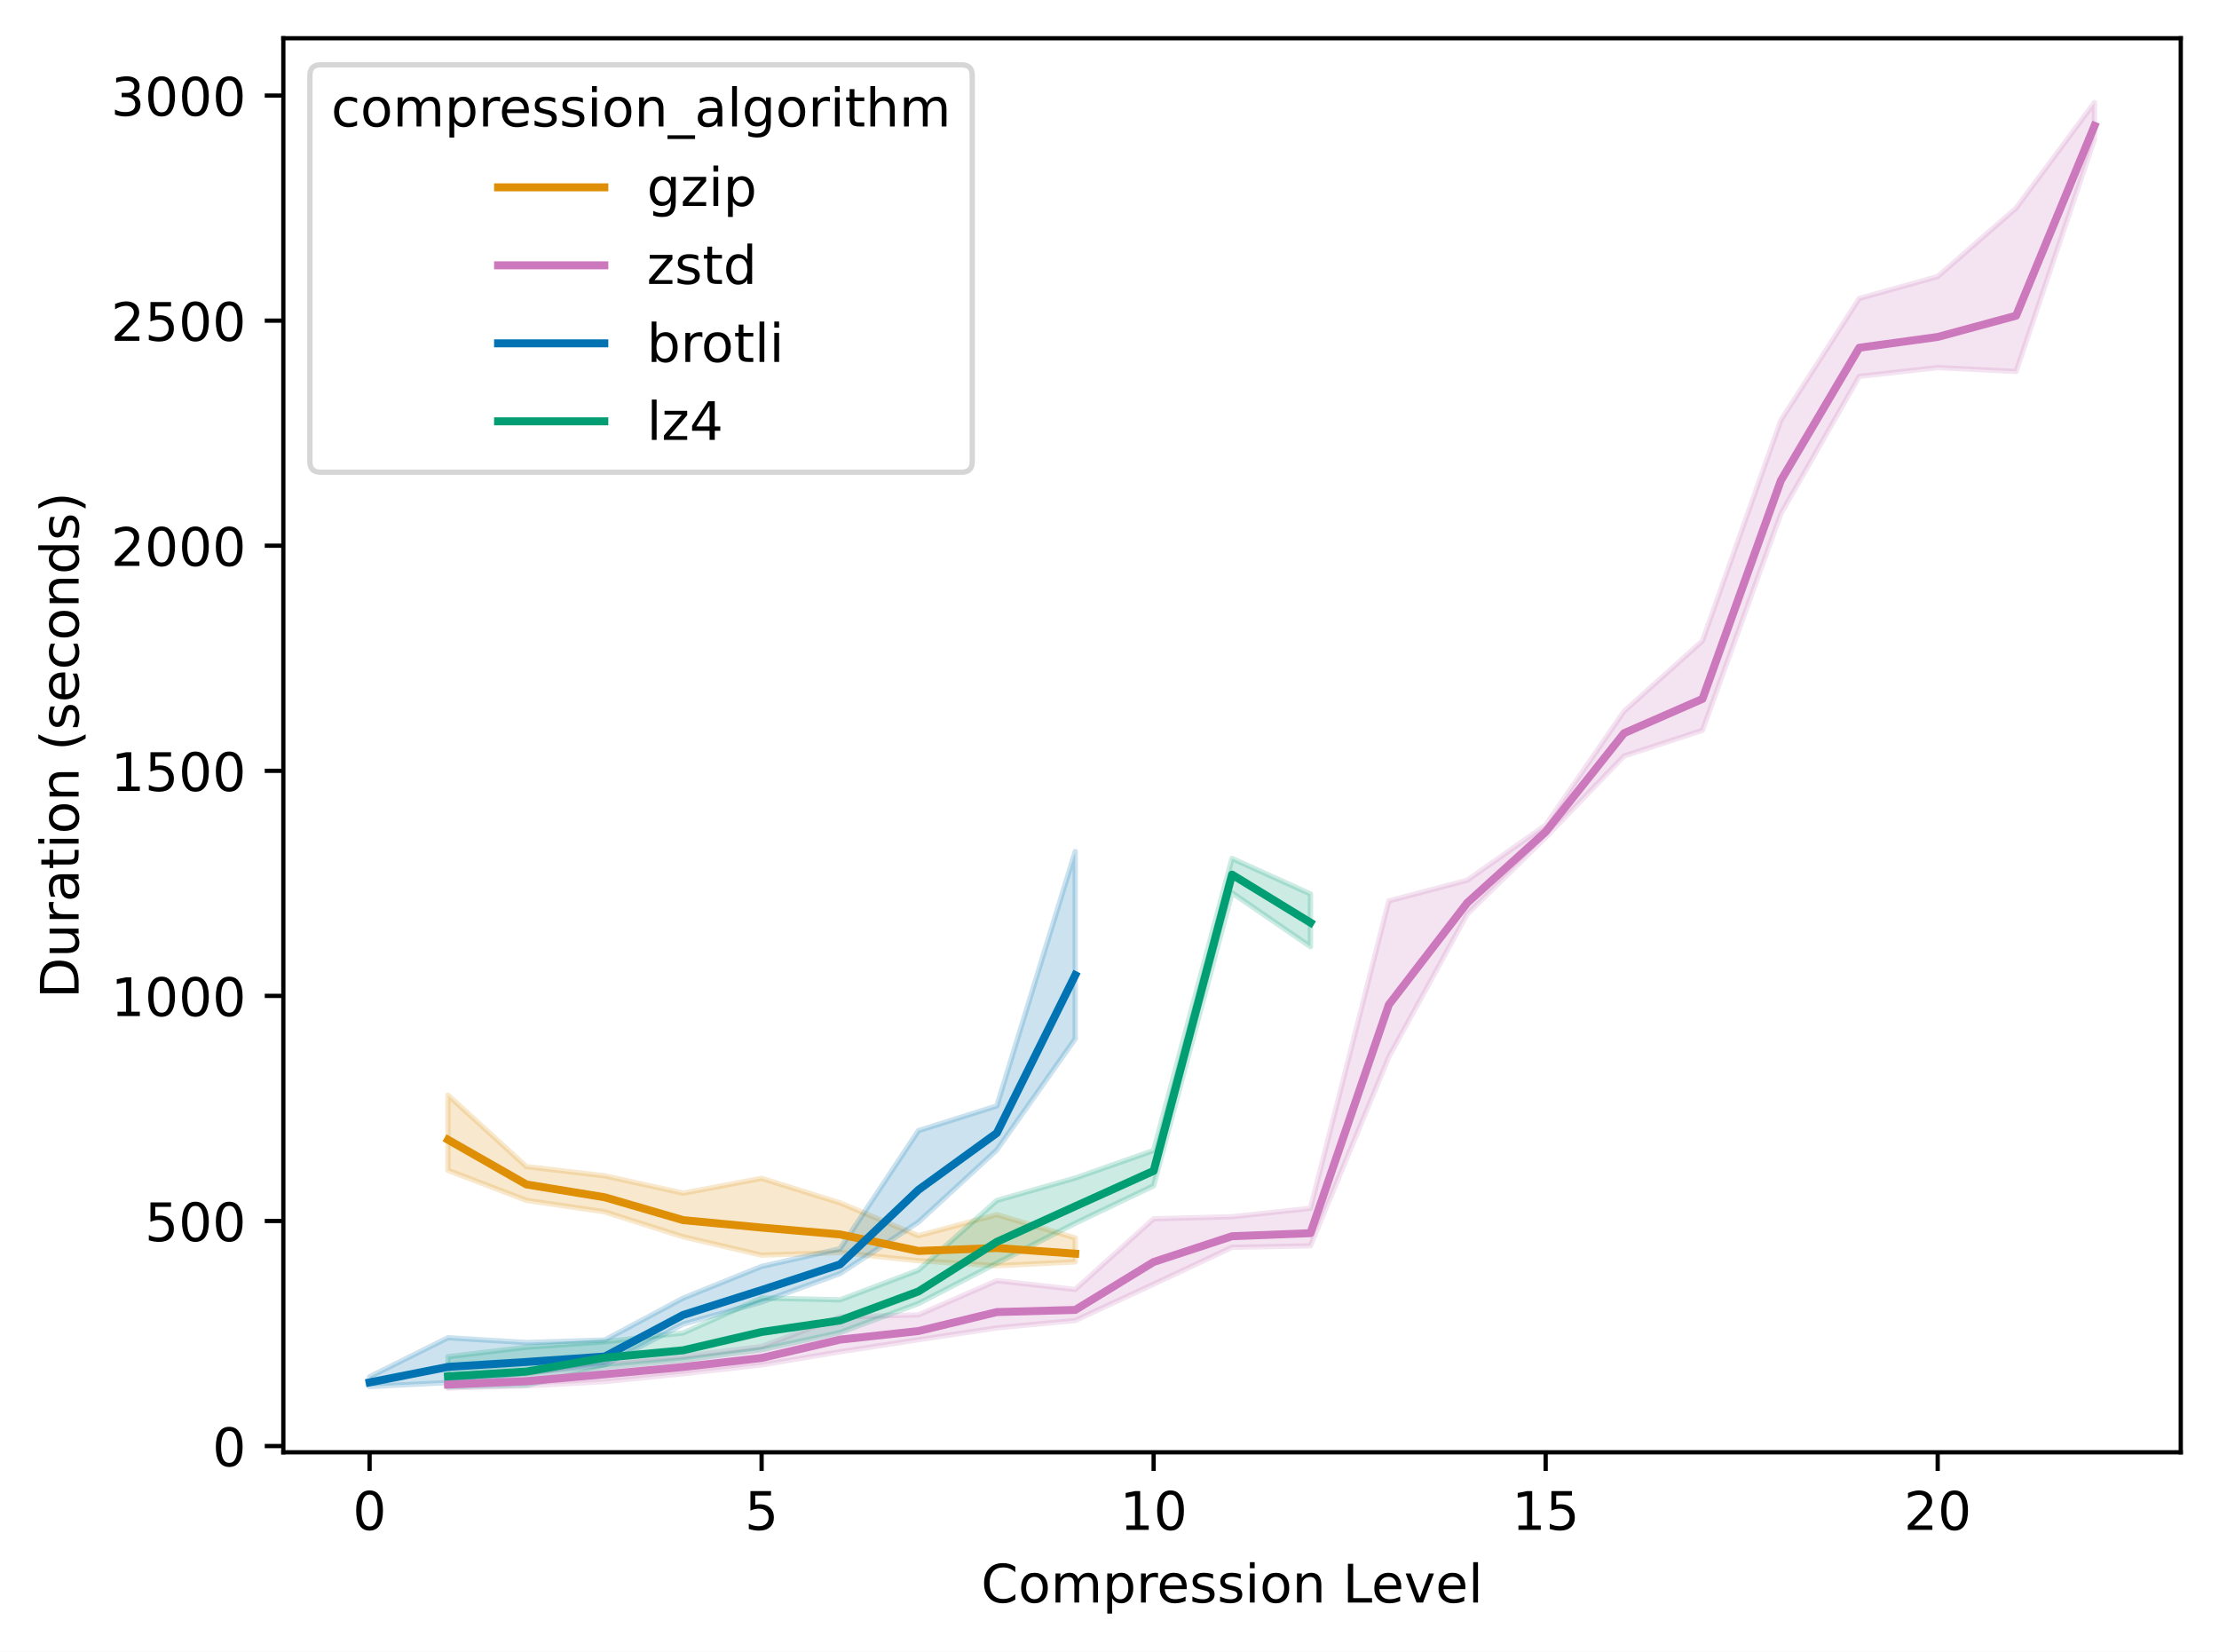
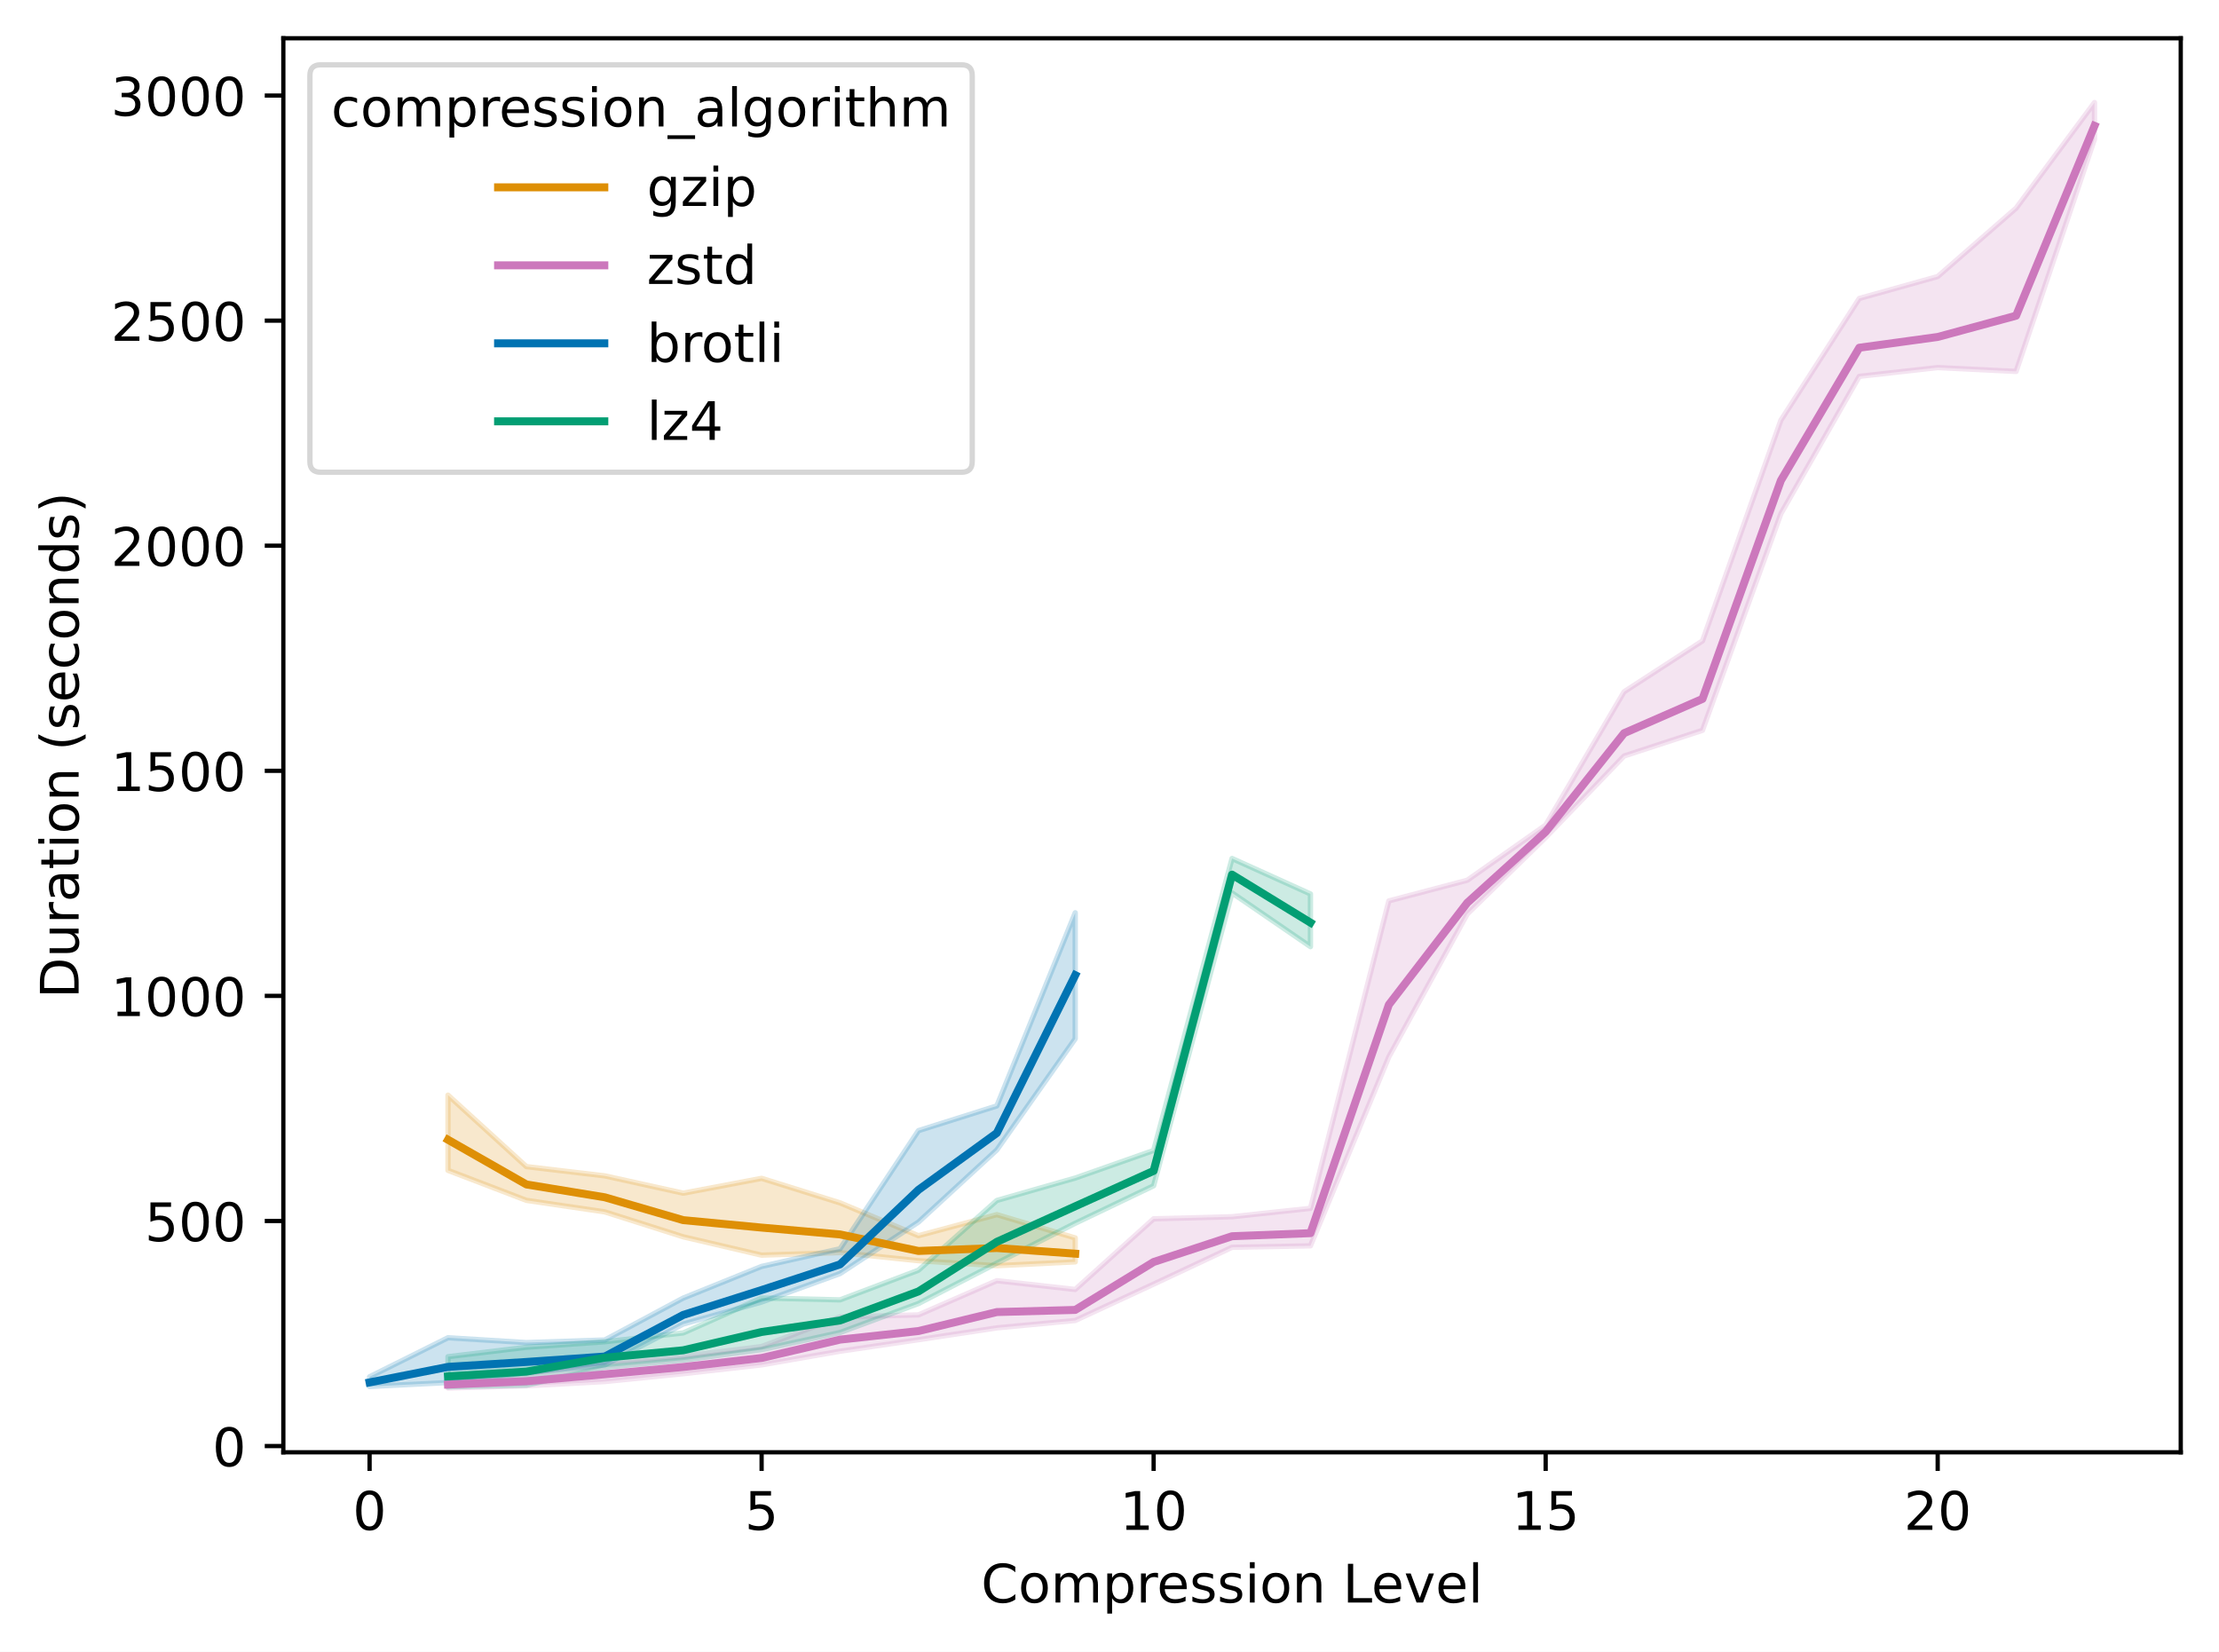
<svg xmlns="http://www.w3.org/2000/svg" xmlns:xlink="http://www.w3.org/1999/xlink" width="417.648pt" height="310.868pt" viewBox="0 0 417.648 310.868" version="1.1">
  <defs>
    <style type="text/css">*{stroke-linejoin: round; stroke-linecap: butt}</style>
  </defs>
  <g id="figure_1">
    <g id="patch_1">
      <path d="M 0 310.868 L 417.648 310.868 L 417.648 0 L 0 0 z " style="fill: #ffffff" />
    </g>
    <g id="axes_1">
      <g id="patch_2">
        <path d="M 53.328 273.312 L 410.448 273.312 L 410.448 7.2 L 53.328 7.2 z " style="fill: #ffffff" />
      </g>
      <g id="FillBetweenPolyCollection_1">
        <defs>
-           <path id="m826375a983" d="M 84.318 -104.77 L 84.318 -90.614 L 99.075 -84.966 L 113.832 -82.796 L 128.589 -78.107 L 143.346 -74.655 L 158.103 -75.132 L 172.86 -73.609 L 187.617 -72.667 L 202.374 -73.391 L 202.374 -77.9 L 202.374 -77.9 L 187.617 -82.28 L 172.86 -78.315 L 158.103 -84.496 L 143.346 -89.112 L 128.589 -86.321 L 113.832 -89.578 L 99.075 -91.32 L 84.318 -104.77 z " style="stroke: #de8f05; stroke-opacity: 0.2" />
+           <path id="m9ab2241338" d="M 84.318 -104.77 L 84.318 -90.614 L 99.075 -84.966 L 113.832 -82.796 L 128.589 -78.107 L 143.346 -74.655 L 158.103 -75.132 L 172.86 -73.609 L 187.617 -72.667 L 202.374 -73.391 L 202.374 -77.9 L 202.374 -77.9 L 187.617 -82.28 L 172.86 -78.315 L 158.103 -84.496 L 143.346 -89.112 L 128.589 -86.321 L 113.832 -89.578 L 99.075 -91.32 L 84.318 -104.77 z " style="stroke: #de8f05; stroke-opacity: 0.2" />
        </defs>
-         <g clip-path="url(#p0f5f337634)">
-           <use xlink:href="#m826375a983" x="0" y="310.868" style="fill: #de8f05; fill-opacity: 0.2; stroke: #de8f05; stroke-opacity: 0.2" />
+         <g clip-path="url(#pfda3efef39)">
+           <use xlink:href="#m9ab2241338" x="0" y="310.868" style="fill: #de8f05; fill-opacity: 0.2; stroke: #de8f05; stroke-opacity: 0.2" />
        </g>
      </g>
      <g id="FillBetweenPolyCollection_2">
        <defs>
-           <path id="m25d5aad4a0" d="M 84.318 -51.181 L 84.318 -49.652 L 99.075 -50.062 L 113.832 -50.864 L 128.589 -52.343 L 143.346 -54.008 L 158.103 -56.476 L 172.86 -58.742 L 187.617 -60.968 L 202.374 -62.36 L 217.131 -69.202 L 231.888 -76.13 L 246.645 -76.41 L 261.402 -111.979 L 276.159 -138.849 L 290.916 -153.266 L 305.673 -168.593 L 320.43 -173.423 L 335.187 -214.189 L 349.944 -240.039 L 364.701 -241.694 L 379.458 -240.964 L 394.215 -284.674 L 394.215 -291.572 L 394.215 -291.572 L 379.458 -271.694 L 364.701 -258.824 L 349.944 -254.701 L 335.187 -231.777 L 320.43 -190.255 L 305.673 -177.009 L 290.916 -155.591 L 276.159 -145.209 L 261.402 -141.322 L 246.645 -83.467 L 231.888 -81.888 L 217.131 -81.496 L 202.374 -68.198 L 187.617 -69.849 L 172.86 -63.411 L 158.103 -63.028 L 143.346 -57.459 L 128.589 -55.632 L 113.832 -54.49 L 99.075 -52.344 L 84.318 -51.181 z " style="stroke: #cc78bc; stroke-opacity: 0.2" />
+           <path id="m322882d46a" d="M 84.318 -51.181 L 84.318 -49.652 L 99.075 -50.062 L 113.832 -50.864 L 128.589 -52.343 L 143.346 -54.008 L 158.103 -56.573 L 172.86 -58.742 L 187.617 -60.968 L 202.374 -62.36 L 217.131 -69.202 L 231.888 -76.13 L 246.645 -76.41 L 261.402 -111.979 L 276.159 -138.849 L 290.916 -153.266 L 305.673 -168.593 L 320.43 -173.423 L 335.187 -214.189 L 349.944 -240.039 L 364.701 -241.694 L 379.458 -240.964 L 394.215 -284.674 L 394.215 -291.572 L 394.215 -291.572 L 379.458 -271.694 L 364.701 -258.824 L 349.944 -254.701 L 335.187 -231.777 L 320.43 -190.255 L 305.673 -180.677 L 290.916 -155.591 L 276.159 -145.209 L 261.402 -141.322 L 246.645 -83.467 L 231.888 -81.888 L 217.131 -81.496 L 202.374 -68.198 L 187.617 -69.849 L 172.86 -63.411 L 158.103 -63.028 L 143.346 -57.459 L 128.589 -55.632 L 113.832 -54.49 L 99.075 -52.344 L 84.318 -51.181 z " style="stroke: #cc78bc; stroke-opacity: 0.2" />
        </defs>
-         <g clip-path="url(#p0f5f337634)">
-           <use xlink:href="#m25d5aad4a0" x="0" y="310.868" style="fill: #cc78bc; fill-opacity: 0.2; stroke: #cc78bc; stroke-opacity: 0.2" />
+         <g clip-path="url(#pfda3efef39)">
+           <use xlink:href="#m322882d46a" x="0" y="310.868" style="fill: #cc78bc; fill-opacity: 0.2; stroke: #cc78bc; stroke-opacity: 0.2" />
        </g>
      </g>
      <g id="FillBetweenPolyCollection_3">
        <defs>
-           <path id="mf0319d8703" d="M 69.561 -51.767 L 69.561 -49.934 L 84.318 -50.675 L 99.075 -52.552 L 113.832 -53.994 L 128.589 -61.689 L 143.346 -65.836 L 158.103 -71.183 L 172.86 -80.872 L 187.617 -94.46 L 202.374 -115.381 L 202.374 -150.61 L 202.374 -150.61 L 187.617 -102.742 L 172.86 -98.087 L 158.103 -75.855 L 143.346 -72.537 L 128.589 -66.578 L 113.832 -58.689 L 99.075 -58.2 L 84.318 -59.114 L 69.561 -51.767 z " style="stroke: #0173b2; stroke-opacity: 0.2" />
+           <path id="m5497f8c9d7" d="M 69.561 -51.767 L 69.561 -49.934 L 84.318 -50.675 L 99.075 -52.552 L 113.832 -53.994 L 128.589 -61.689 L 143.346 -65.836 L 158.103 -71.183 L 172.86 -80.872 L 187.617 -94.46 L 202.374 -115.381 L 202.374 -139.091 L 202.374 -139.091 L 187.617 -102.742 L 172.86 -98.087 L 158.103 -75.855 L 143.346 -72.537 L 128.589 -66.578 L 113.832 -58.689 L 99.075 -58.2 L 84.318 -59.114 L 69.561 -51.767 z " style="stroke: #0173b2; stroke-opacity: 0.2" />
        </defs>
-         <g clip-path="url(#p0f5f337634)">
-           <use xlink:href="#mf0319d8703" x="0" y="310.868" style="fill: #0173b2; fill-opacity: 0.2; stroke: #0173b2; stroke-opacity: 0.2" />
+         <g clip-path="url(#pfda3efef39)">
+           <use xlink:href="#m5497f8c9d7" x="0" y="310.868" style="fill: #0173b2; fill-opacity: 0.2; stroke: #0173b2; stroke-opacity: 0.2" />
        </g>
      </g>
      <g id="FillBetweenPolyCollection_4">
        <defs>
-           <path id="m61671e1282" d="M 84.318 -55.541 L 84.318 -49.865 L 99.075 -50.177 L 113.832 -53.564 L 128.589 -54.897 L 143.346 -56.87 L 158.103 -60.093 L 172.86 -65.544 L 187.617 -73.16 L 202.374 -80.657 L 217.131 -87.711 L 231.888 -142.832 L 246.645 -132.714 L 246.645 -142.635 L 246.645 -142.635 L 231.888 -149.308 L 217.131 -94.357 L 202.374 -89.168 L 187.617 -84.948 L 172.86 -71.822 L 158.103 -66.24 L 143.346 -66.589 L 128.589 -60.018 L 113.832 -58.358 L 99.075 -57.321 L 84.318 -55.541 z " style="stroke: #029e73; stroke-opacity: 0.2" />
+           <path id="m31f2392934" d="M 84.318 -55.541 L 84.318 -49.865 L 99.075 -50.177 L 113.832 -53.564 L 128.589 -54.897 L 143.346 -56.87 L 158.103 -60.093 L 172.86 -65.544 L 187.617 -73.16 L 202.374 -80.657 L 217.131 -87.711 L 231.888 -142.832 L 246.645 -132.714 L 246.645 -142.635 L 246.645 -142.635 L 231.888 -149.308 L 217.131 -94.357 L 202.374 -89.168 L 187.617 -84.948 L 172.86 -71.822 L 158.103 -66.24 L 143.346 -66.589 L 128.589 -60.018 L 113.832 -58.358 L 99.075 -57.321 L 84.318 -55.541 z " style="stroke: #029e73; stroke-opacity: 0.2" />
        </defs>
-         <g clip-path="url(#p0f5f337634)">
-           <use xlink:href="#m61671e1282" x="0" y="310.868" style="fill: #029e73; fill-opacity: 0.2; stroke: #029e73; stroke-opacity: 0.2" />
+         <g clip-path="url(#pfda3efef39)">
+           <use xlink:href="#m31f2392934" x="0" y="310.868" style="fill: #029e73; fill-opacity: 0.2; stroke: #029e73; stroke-opacity: 0.2" />
        </g>
      </g>
      <g id="matplotlib.axis_1">
        <g id="xtick_1">
          <g id="line2d_1">
            <defs>
-               <path id="m8d899e8d2d" d="M 0 0 L 0 3.5 " style="stroke: #000000; stroke-width: 0.8" />
-             </defs>
-             <g>
-               <use xlink:href="#m8d899e8d2d" x="69.561" y="273.312" style="stroke: #000000; stroke-width: 0.8" />
+               <path id="md23fe29707" d="M 0 0 L 0 3.5 " style="stroke: #000000; stroke-width: 0.8" />
+             </defs>
+             <g>
+               <use xlink:href="#md23fe29707" x="69.561" y="273.312" style="stroke: #000000; stroke-width: 0.8" />
            </g>
          </g>
          <g id="text_1">
            <g transform="translate(66.3796 287.9104) scale(0.1 -0.1)">
              <defs>
                <path id="DejaVuSans-30" d="M 2034 4250 Q 1547 4250 1301 3770 Q 1056 3291 1056 2328 Q 1056 1369 1301 889 Q 1547 409 2034 409 Q 2525 409 2770 889 Q 3016 1369 3016 2328 Q 3016 3291 2770 3770 Q 2525 4250 2034 4250 z M 2034 4750 Q 2819 4750 3233 4129 Q 3647 3509 3647 2328 Q 3647 1150 3233 529 Q 2819 -91 2034 -91 Q 1250 -91 836 529 Q 422 1150 422 2328 Q 422 3509 836 4129 Q 1250 4750 2034 4750 z " transform="scale(0.015625)" />
              </defs>
              <use xlink:href="#DejaVuSans-30" />
            </g>
          </g>
        </g>
        <g id="xtick_2">
          <g id="line2d_2">
            <g>
-               <use xlink:href="#m8d899e8d2d" x="143.346" y="273.312" style="stroke: #000000; stroke-width: 0.8" />
+               <use xlink:href="#md23fe29707" x="143.346" y="273.312" style="stroke: #000000; stroke-width: 0.8" />
            </g>
          </g>
          <g id="text_2">
            <g transform="translate(140.1647 287.9104) scale(0.1 -0.1)">
              <defs>
                <path id="DejaVuSans-35" d="M 691 4666 L 3169 4666 L 3169 4134 L 1269 4134 L 1269 2991 Q 1406 3038 1543 3061 Q 1681 3084 1819 3084 Q 2600 3084 3056 2656 Q 3513 2228 3513 1497 Q 3513 744 3044 326 Q 2575 -91 1722 -91 Q 1428 -91 1123 -41 Q 819 9 494 109 L 494 744 Q 775 591 1075 516 Q 1375 441 1709 441 Q 2250 441 2565 725 Q 2881 1009 2881 1497 Q 2881 1984 2565 2268 Q 2250 2553 1709 2553 Q 1456 2553 1204 2497 Q 953 2441 691 2322 L 691 4666 z " transform="scale(0.015625)" />
              </defs>
              <use xlink:href="#DejaVuSans-35" />
            </g>
          </g>
        </g>
        <g id="xtick_3">
          <g id="line2d_3">
            <g>
-               <use xlink:href="#m8d899e8d2d" x="217.131" y="273.312" style="stroke: #000000; stroke-width: 0.8" />
+               <use xlink:href="#md23fe29707" x="217.131" y="273.312" style="stroke: #000000; stroke-width: 0.8" />
            </g>
          </g>
          <g id="text_3">
            <g transform="translate(210.7686 287.9104) scale(0.1 -0.1)">
              <defs>
                <path id="DejaVuSans-31" d="M 794 531 L 1825 531 L 1825 4091 L 703 3866 L 703 4441 L 1819 4666 L 2450 4666 L 2450 531 L 3481 531 L 3481 0 L 794 0 L 794 531 z " transform="scale(0.015625)" />
              </defs>
              <use xlink:href="#DejaVuSans-31" />
              <use xlink:href="#DejaVuSans-30" transform="translate(63.62305 0)" />
            </g>
          </g>
        </g>
        <g id="xtick_4">
          <g id="line2d_4">
            <g>
-               <use xlink:href="#m8d899e8d2d" x="290.916" y="273.312" style="stroke: #000000; stroke-width: 0.8" />
+               <use xlink:href="#md23fe29707" x="290.916" y="273.312" style="stroke: #000000; stroke-width: 0.8" />
            </g>
          </g>
          <g id="text_4">
            <g transform="translate(284.5537 287.9104) scale(0.1 -0.1)">
              <use xlink:href="#DejaVuSans-31" />
              <use xlink:href="#DejaVuSans-35" transform="translate(63.62305 0)" />
            </g>
          </g>
        </g>
        <g id="xtick_5">
          <g id="line2d_5">
            <g>
-               <use xlink:href="#m8d899e8d2d" x="364.701" y="273.312" style="stroke: #000000; stroke-width: 0.8" />
+               <use xlink:href="#md23fe29707" x="364.701" y="273.312" style="stroke: #000000; stroke-width: 0.8" />
            </g>
          </g>
          <g id="text_5">
            <g transform="translate(358.3388 287.9104) scale(0.1 -0.1)">
              <defs>
                <path id="DejaVuSans-32" d="M 1228 531 L 3431 531 L 3431 0 L 469 0 L 469 531 Q 828 903 1448 1529 Q 2069 2156 2228 2338 Q 2531 2678 2651 2914 Q 2772 3150 2772 3378 Q 2772 3750 2511 3984 Q 2250 4219 1831 4219 Q 1534 4219 1204 4116 Q 875 4013 500 3803 L 500 4441 Q 881 4594 1212 4672 Q 1544 4750 1819 4750 Q 2544 4750 2975 4387 Q 3406 4025 3406 3419 Q 3406 3131 3298 2873 Q 3191 2616 2906 2266 Q 2828 2175 2409 1742 Q 1991 1309 1228 531 z " transform="scale(0.015625)" />
              </defs>
              <use xlink:href="#DejaVuSans-32" />
              <use xlink:href="#DejaVuSans-30" transform="translate(63.62305 0)" />
            </g>
          </g>
        </g>
        <g id="text_6">
          <g transform="translate(184.6577 301.5886) scale(0.1 -0.1)">
            <defs>
              <path id="DejaVuSans-43" d="M 4122 4306 L 4122 3641 Q 3803 3938 3442 4084 Q 3081 4231 2675 4231 Q 1875 4231 1450 3742 Q 1025 3253 1025 2328 Q 1025 1406 1450 917 Q 1875 428 2675 428 Q 3081 428 3442 575 Q 3803 722 4122 1019 L 4122 359 Q 3791 134 3420 21 Q 3050 -91 2638 -91 Q 1578 -91 968 557 Q 359 1206 359 2328 Q 359 3453 968 4101 Q 1578 4750 2638 4750 Q 3056 4750 3426 4639 Q 3797 4528 4122 4306 z " transform="scale(0.015625)" />
              <path id="DejaVuSans-6f" d="M 1959 3097 Q 1497 3097 1228 2736 Q 959 2375 959 1747 Q 959 1119 1226 758 Q 1494 397 1959 397 Q 2419 397 2687 759 Q 2956 1122 2956 1747 Q 2956 2369 2687 2733 Q 2419 3097 1959 3097 z M 1959 3584 Q 2709 3584 3137 3096 Q 3566 2609 3566 1747 Q 3566 888 3137 398 Q 2709 -91 1959 -91 Q 1206 -91 779 398 Q 353 888 353 1747 Q 353 2609 779 3096 Q 1206 3584 1959 3584 z " transform="scale(0.015625)" />
              <path id="DejaVuSans-6d" d="M 3328 2828 Q 3544 3216 3844 3400 Q 4144 3584 4550 3584 Q 5097 3584 5394 3201 Q 5691 2819 5691 2113 L 5691 0 L 5113 0 L 5113 2094 Q 5113 2597 4934 2840 Q 4756 3084 4391 3084 Q 3944 3084 3684 2787 Q 3425 2491 3425 1978 L 3425 0 L 2847 0 L 2847 2094 Q 2847 2600 2669 2842 Q 2491 3084 2119 3084 Q 1678 3084 1418 2786 Q 1159 2488 1159 1978 L 1159 0 L 581 0 L 581 3500 L 1159 3500 L 1159 2956 Q 1356 3278 1631 3431 Q 1906 3584 2284 3584 Q 2666 3584 2933 3390 Q 3200 3197 3328 2828 z " transform="scale(0.015625)" />
              <path id="DejaVuSans-70" d="M 1159 525 L 1159 -1331 L 581 -1331 L 581 3500 L 1159 3500 L 1159 2969 Q 1341 3281 1617 3432 Q 1894 3584 2278 3584 Q 2916 3584 3314 3078 Q 3713 2572 3713 1747 Q 3713 922 3314 415 Q 2916 -91 2278 -91 Q 1894 -91 1617 61 Q 1341 213 1159 525 z M 3116 1747 Q 3116 2381 2855 2742 Q 2594 3103 2138 3103 Q 1681 3103 1420 2742 Q 1159 2381 1159 1747 Q 1159 1113 1420 752 Q 1681 391 2138 391 Q 2594 391 2855 752 Q 3116 1113 3116 1747 z " transform="scale(0.015625)" />
              <path id="DejaVuSans-72" d="M 2631 2963 Q 2534 3019 2420 3045 Q 2306 3072 2169 3072 Q 1681 3072 1420 2755 Q 1159 2438 1159 1844 L 1159 0 L 581 0 L 581 3500 L 1159 3500 L 1159 2956 Q 1341 3275 1631 3429 Q 1922 3584 2338 3584 Q 2397 3584 2469 3576 Q 2541 3569 2628 3553 L 2631 2963 z " transform="scale(0.015625)" />
              <path id="DejaVuSans-65" d="M 3597 1894 L 3597 1613 L 953 1613 Q 991 1019 1311 708 Q 1631 397 2203 397 Q 2534 397 2845 478 Q 3156 559 3463 722 L 3463 178 Q 3153 47 2828 -22 Q 2503 -91 2169 -91 Q 1331 -91 842 396 Q 353 884 353 1716 Q 353 2575 817 3079 Q 1281 3584 2069 3584 Q 2775 3584 3186 3129 Q 3597 2675 3597 1894 z M 3022 2063 Q 3016 2534 2758 2815 Q 2500 3097 2075 3097 Q 1594 3097 1305 2825 Q 1016 2553 972 2059 L 3022 2063 z " transform="scale(0.015625)" />
              <path id="DejaVuSans-73" d="M 2834 3397 L 2834 2853 Q 2591 2978 2328 3040 Q 2066 3103 1784 3103 Q 1356 3103 1142 2972 Q 928 2841 928 2578 Q 928 2378 1081 2264 Q 1234 2150 1697 2047 L 1894 2003 Q 2506 1872 2764 1633 Q 3022 1394 3022 966 Q 3022 478 2636 193 Q 2250 -91 1575 -91 Q 1294 -91 989 -36 Q 684 19 347 128 L 347 722 Q 666 556 975 473 Q 1284 391 1588 391 Q 1994 391 2212 530 Q 2431 669 2431 922 Q 2431 1156 2273 1281 Q 2116 1406 1581 1522 L 1381 1569 Q 847 1681 609 1914 Q 372 2147 372 2553 Q 372 3047 722 3315 Q 1072 3584 1716 3584 Q 2034 3584 2315 3537 Q 2597 3491 2834 3397 z " transform="scale(0.015625)" />
              <path id="DejaVuSans-69" d="M 603 3500 L 1178 3500 L 1178 0 L 603 0 L 603 3500 z M 603 4863 L 1178 4863 L 1178 4134 L 603 4134 L 603 4863 z " transform="scale(0.015625)" />
              <path id="DejaVuSans-6e" d="M 3513 2113 L 3513 0 L 2938 0 L 2938 2094 Q 2938 2591 2744 2837 Q 2550 3084 2163 3084 Q 1697 3084 1428 2787 Q 1159 2491 1159 1978 L 1159 0 L 581 0 L 581 3500 L 1159 3500 L 1159 2956 Q 1366 3272 1645 3428 Q 1925 3584 2291 3584 Q 2894 3584 3203 3211 Q 3513 2838 3513 2113 z " transform="scale(0.015625)" />
              <path id="DejaVuSans-20" transform="scale(0.015625)" />
              <path id="DejaVuSans-4c" d="M 628 4666 L 1259 4666 L 1259 531 L 3531 531 L 3531 0 L 628 0 L 628 4666 z " transform="scale(0.015625)" />
              <path id="DejaVuSans-76" d="M 191 3500 L 800 3500 L 1894 563 L 2988 3500 L 3597 3500 L 2284 0 L 1503 0 L 191 3500 z " transform="scale(0.015625)" />
              <path id="DejaVuSans-6c" d="M 603 4863 L 1178 4863 L 1178 0 L 603 0 L 603 4863 z " transform="scale(0.015625)" />
            </defs>
            <use xlink:href="#DejaVuSans-43" />
            <use xlink:href="#DejaVuSans-6f" transform="translate(69.82422 0)" />
            <use xlink:href="#DejaVuSans-6d" transform="translate(131.0059 0)" />
            <use xlink:href="#DejaVuSans-70" transform="translate(228.418 0)" />
            <use xlink:href="#DejaVuSans-72" transform="translate(291.8945 0)" />
            <use xlink:href="#DejaVuSans-65" transform="translate(330.7578 0)" />
            <use xlink:href="#DejaVuSans-73" transform="translate(392.2812 0)" />
            <use xlink:href="#DejaVuSans-73" transform="translate(444.3809 0)" />
            <use xlink:href="#DejaVuSans-69" transform="translate(496.4805 0)" />
            <use xlink:href="#DejaVuSans-6f" transform="translate(524.2637 0)" />
            <use xlink:href="#DejaVuSans-6e" transform="translate(585.4453 0)" />
            <use xlink:href="#DejaVuSans-20" transform="translate(648.8242 0)" />
            <use xlink:href="#DejaVuSans-4c" transform="translate(680.6113 0)" />
            <use xlink:href="#DejaVuSans-65" transform="translate(734.5742 0)" />
            <use xlink:href="#DejaVuSans-76" transform="translate(796.0977 0)" />
            <use xlink:href="#DejaVuSans-65" transform="translate(855.2773 0)" />
            <use xlink:href="#DejaVuSans-6c" transform="translate(916.8008 0)" />
          </g>
        </g>
      </g>
      <g id="matplotlib.axis_2">
        <g id="ytick_1">
          <g id="line2d_6">
            <defs>
-               <path id="mfced936780" d="M 0 0 L -3.5 0 " style="stroke: #000000; stroke-width: 0.8" />
-             </defs>
-             <g>
-               <use xlink:href="#mfced936780" x="53.328" y="272.139" style="stroke: #000000; stroke-width: 0.8" />
+               <path id="m6637eae56c" d="M 0 0 L -3.5 0 " style="stroke: #000000; stroke-width: 0.8" />
+             </defs>
+             <g>
+               <use xlink:href="#m6637eae56c" x="53.328" y="272.139" style="stroke: #000000; stroke-width: 0.8" />
            </g>
          </g>
          <g id="text_7">
            <g transform="translate(39.96563 275.9384) scale(0.1 -0.1)">
              <use xlink:href="#DejaVuSans-30" />
            </g>
          </g>
        </g>
        <g id="ytick_2">
          <g id="line2d_7">
            <g>
-               <use xlink:href="#mfced936780" x="53.328" y="229.78" style="stroke: #000000; stroke-width: 0.8" />
+               <use xlink:href="#m6637eae56c" x="53.328" y="229.78" style="stroke: #000000; stroke-width: 0.8" />
            </g>
          </g>
          <g id="text_8">
            <g transform="translate(27.24063 233.5788) scale(0.1 -0.1)">
              <use xlink:href="#DejaVuSans-35" />
              <use xlink:href="#DejaVuSans-30" transform="translate(63.62305 0)" />
              <use xlink:href="#DejaVuSans-30" transform="translate(127.2461 0)" />
            </g>
          </g>
        </g>
        <g id="ytick_3">
          <g id="line2d_8">
            <g>
-               <use xlink:href="#mfced936780" x="53.328" y="187.42" style="stroke: #000000; stroke-width: 0.8" />
+               <use xlink:href="#m6637eae56c" x="53.328" y="187.42" style="stroke: #000000; stroke-width: 0.8" />
            </g>
          </g>
          <g id="text_9">
            <g transform="translate(20.87813 191.2191) scale(0.1 -0.1)">
              <use xlink:href="#DejaVuSans-31" />
              <use xlink:href="#DejaVuSans-30" transform="translate(63.62305 0)" />
              <use xlink:href="#DejaVuSans-30" transform="translate(127.2461 0)" />
              <use xlink:href="#DejaVuSans-30" transform="translate(190.8691 0)" />
            </g>
          </g>
        </g>
        <g id="ytick_4">
          <g id="line2d_9">
            <g>
-               <use xlink:href="#mfced936780" x="53.328" y="145.06" style="stroke: #000000; stroke-width: 0.8" />
+               <use xlink:href="#m6637eae56c" x="53.328" y="145.06" style="stroke: #000000; stroke-width: 0.8" />
            </g>
          </g>
          <g id="text_10">
            <g transform="translate(20.87813 148.8594) scale(0.1 -0.1)">
              <use xlink:href="#DejaVuSans-31" />
              <use xlink:href="#DejaVuSans-35" transform="translate(63.62305 0)" />
              <use xlink:href="#DejaVuSans-30" transform="translate(127.2461 0)" />
              <use xlink:href="#DejaVuSans-30" transform="translate(190.8691 0)" />
            </g>
          </g>
        </g>
        <g id="ytick_5">
          <g id="line2d_10">
            <g>
-               <use xlink:href="#mfced936780" x="53.328" y="102.7" style="stroke: #000000; stroke-width: 0.8" />
+               <use xlink:href="#m6637eae56c" x="53.328" y="102.7" style="stroke: #000000; stroke-width: 0.8" />
            </g>
          </g>
          <g id="text_11">
            <g transform="translate(20.87813 106.4997) scale(0.1 -0.1)">
              <use xlink:href="#DejaVuSans-32" />
              <use xlink:href="#DejaVuSans-30" transform="translate(63.62305 0)" />
              <use xlink:href="#DejaVuSans-30" transform="translate(127.2461 0)" />
              <use xlink:href="#DejaVuSans-30" transform="translate(190.8691 0)" />
            </g>
          </g>
        </g>
        <g id="ytick_6">
          <g id="line2d_11">
            <g>
-               <use xlink:href="#mfced936780" x="53.328" y="60.341" style="stroke: #000000; stroke-width: 0.8" />
+               <use xlink:href="#m6637eae56c" x="53.328" y="60.341" style="stroke: #000000; stroke-width: 0.8" />
            </g>
          </g>
          <g id="text_12">
            <g transform="translate(20.87813 64.14002) scale(0.1 -0.1)">
              <use xlink:href="#DejaVuSans-32" />
              <use xlink:href="#DejaVuSans-35" transform="translate(63.62305 0)" />
              <use xlink:href="#DejaVuSans-30" transform="translate(127.2461 0)" />
              <use xlink:href="#DejaVuSans-30" transform="translate(190.8691 0)" />
            </g>
          </g>
        </g>
        <g id="ytick_7">
          <g id="line2d_12">
            <g>
-               <use xlink:href="#mfced936780" x="53.328" y="17.981" style="stroke: #000000; stroke-width: 0.8" />
+               <use xlink:href="#m6637eae56c" x="53.328" y="17.981" style="stroke: #000000; stroke-width: 0.8" />
            </g>
          </g>
          <g id="text_13">
            <g transform="translate(20.87813 21.78033) scale(0.1 -0.1)">
              <defs>
                <path id="DejaVuSans-33" d="M 2597 2516 Q 3050 2419 3304 2112 Q 3559 1806 3559 1356 Q 3559 666 3084 287 Q 2609 -91 1734 -91 Q 1441 -91 1130 -33 Q 819 25 488 141 L 488 750 Q 750 597 1062 519 Q 1375 441 1716 441 Q 2309 441 2620 675 Q 2931 909 2931 1356 Q 2931 1769 2642 2001 Q 2353 2234 1838 2234 L 1294 2234 L 1294 2753 L 1863 2753 Q 2328 2753 2575 2939 Q 2822 3125 2822 3475 Q 2822 3834 2567 4026 Q 2313 4219 1838 4219 Q 1578 4219 1281 4162 Q 984 4106 628 3988 L 628 4550 Q 988 4650 1302 4700 Q 1616 4750 1894 4750 Q 2613 4750 3031 4423 Q 3450 4097 3450 3541 Q 3450 3153 3228 2886 Q 3006 2619 2597 2516 z " transform="scale(0.015625)" />
              </defs>
              <use xlink:href="#DejaVuSans-33" />
              <use xlink:href="#DejaVuSans-30" transform="translate(63.62305 0)" />
              <use xlink:href="#DejaVuSans-30" transform="translate(127.2461 0)" />
              <use xlink:href="#DejaVuSans-30" transform="translate(190.8691 0)" />
            </g>
          </g>
        </g>
        <g id="text_14">
          <g transform="translate(14.79844 187.8998) rotate(-90) scale(0.1 -0.1)">
            <defs>
              <path id="DejaVuSans-44" d="M 1259 4147 L 1259 519 L 2022 519 Q 2988 519 3436 956 Q 3884 1394 3884 2338 Q 3884 3275 3436 3711 Q 2988 4147 2022 4147 L 1259 4147 z M 628 4666 L 1925 4666 Q 3281 4666 3915 4102 Q 4550 3538 4550 2338 Q 4550 1131 3912 565 Q 3275 0 1925 0 L 628 0 L 628 4666 z " transform="scale(0.015625)" />
              <path id="DejaVuSans-75" d="M 544 1381 L 544 3500 L 1119 3500 L 1119 1403 Q 1119 906 1312 657 Q 1506 409 1894 409 Q 2359 409 2629 706 Q 2900 1003 2900 1516 L 2900 3500 L 3475 3500 L 3475 0 L 2900 0 L 2900 538 Q 2691 219 2414 64 Q 2138 -91 1772 -91 Q 1169 -91 856 284 Q 544 659 544 1381 z M 1991 3584 L 1991 3584 z " transform="scale(0.015625)" />
              <path id="DejaVuSans-61" d="M 2194 1759 Q 1497 1759 1228 1600 Q 959 1441 959 1056 Q 959 750 1161 570 Q 1363 391 1709 391 Q 2188 391 2477 730 Q 2766 1069 2766 1631 L 2766 1759 L 2194 1759 z M 3341 1997 L 3341 0 L 2766 0 L 2766 531 Q 2569 213 2275 61 Q 1981 -91 1556 -91 Q 1019 -91 701 211 Q 384 513 384 1019 Q 384 1609 779 1909 Q 1175 2209 1959 2209 L 2766 2209 L 2766 2266 Q 2766 2663 2505 2880 Q 2244 3097 1772 3097 Q 1472 3097 1187 3025 Q 903 2953 641 2809 L 641 3341 Q 956 3463 1253 3523 Q 1550 3584 1831 3584 Q 2591 3584 2966 3190 Q 3341 2797 3341 1997 z " transform="scale(0.015625)" />
              <path id="DejaVuSans-74" d="M 1172 4494 L 1172 3500 L 2356 3500 L 2356 3053 L 1172 3053 L 1172 1153 Q 1172 725 1289 603 Q 1406 481 1766 481 L 2356 481 L 2356 0 L 1766 0 Q 1100 0 847 248 Q 594 497 594 1153 L 594 3053 L 172 3053 L 172 3500 L 594 3500 L 594 4494 L 1172 4494 z " transform="scale(0.015625)" />
              <path id="DejaVuSans-28" d="M 1984 4856 Q 1566 4138 1362 3434 Q 1159 2731 1159 2009 Q 1159 1288 1364 580 Q 1569 -128 1984 -844 L 1484 -844 Q 1016 -109 783 600 Q 550 1309 550 2009 Q 550 2706 781 3412 Q 1013 4119 1484 4856 L 1984 4856 z " transform="scale(0.015625)" />
              <path id="DejaVuSans-63" d="M 3122 3366 L 3122 2828 Q 2878 2963 2633 3030 Q 2388 3097 2138 3097 Q 1578 3097 1268 2742 Q 959 2388 959 1747 Q 959 1106 1268 751 Q 1578 397 2138 397 Q 2388 397 2633 464 Q 2878 531 3122 666 L 3122 134 Q 2881 22 2623 -34 Q 2366 -91 2075 -91 Q 1284 -91 818 406 Q 353 903 353 1747 Q 353 2603 823 3093 Q 1294 3584 2113 3584 Q 2378 3584 2631 3529 Q 2884 3475 3122 3366 z " transform="scale(0.015625)" />
              <path id="DejaVuSans-64" d="M 2906 2969 L 2906 4863 L 3481 4863 L 3481 0 L 2906 0 L 2906 525 Q 2725 213 2448 61 Q 2172 -91 1784 -91 Q 1150 -91 751 415 Q 353 922 353 1747 Q 353 2572 751 3078 Q 1150 3584 1784 3584 Q 2172 3584 2448 3432 Q 2725 3281 2906 2969 z M 947 1747 Q 947 1113 1208 752 Q 1469 391 1925 391 Q 2381 391 2643 752 Q 2906 1113 2906 1747 Q 2906 2381 2643 2742 Q 2381 3103 1925 3103 Q 1469 3103 1208 2742 Q 947 2381 947 1747 z " transform="scale(0.015625)" />
              <path id="DejaVuSans-29" d="M 513 4856 L 1013 4856 Q 1481 4119 1714 3412 Q 1947 2706 1947 2009 Q 1947 1309 1714 600 Q 1481 -109 1013 -844 L 513 -844 Q 928 -128 1133 580 Q 1338 1288 1338 2009 Q 1338 2731 1133 3434 Q 928 4138 513 4856 z " transform="scale(0.015625)" />
            </defs>
            <use xlink:href="#DejaVuSans-44" />
            <use xlink:href="#DejaVuSans-75" transform="translate(77.00195 0)" />
            <use xlink:href="#DejaVuSans-72" transform="translate(140.3809 0)" />
            <use xlink:href="#DejaVuSans-61" transform="translate(181.4941 0)" />
            <use xlink:href="#DejaVuSans-74" transform="translate(242.7734 0)" />
            <use xlink:href="#DejaVuSans-69" transform="translate(281.9824 0)" />
            <use xlink:href="#DejaVuSans-6f" transform="translate(309.7656 0)" />
            <use xlink:href="#DejaVuSans-6e" transform="translate(370.9473 0)" />
            <use xlink:href="#DejaVuSans-20" transform="translate(434.3262 0)" />
            <use xlink:href="#DejaVuSans-28" transform="translate(466.1133 0)" />
            <use xlink:href="#DejaVuSans-73" transform="translate(505.127 0)" />
            <use xlink:href="#DejaVuSans-65" transform="translate(557.2266 0)" />
            <use xlink:href="#DejaVuSans-63" transform="translate(618.75 0)" />
            <use xlink:href="#DejaVuSans-6f" transform="translate(673.7305 0)" />
            <use xlink:href="#DejaVuSans-6e" transform="translate(734.9121 0)" />
            <use xlink:href="#DejaVuSans-64" transform="translate(798.291 0)" />
            <use xlink:href="#DejaVuSans-73" transform="translate(861.7676 0)" />
            <use xlink:href="#DejaVuSans-29" transform="translate(913.8672 0)" />
          </g>
        </g>
      </g>
      <g id="line2d_13">
-         <path d="M 84.318 214.495 L 99.075 222.907 L 113.832 225.325 L 128.589 229.625 L 143.346 231.028 L 158.103 232.311 L 172.86 235.425 L 187.617 234.868 L 202.374 235.936 " clip-path="url(#p0f5f337634)" style="fill: none; stroke: #de8f05; stroke-width: 1.5; stroke-linecap: square" />
+         <path d="M 84.318 214.495 L 99.075 222.907 L 113.832 225.325 L 128.589 229.625 L 143.346 231.028 L 158.103 232.311 L 172.86 235.425 L 187.617 234.868 L 202.374 235.936 " clip-path="url(#pfda3efef39)" style="fill: none; stroke: #de8f05; stroke-width: 1.5; stroke-linecap: square" />
      </g>
      <g id="line2d_14">
-         <path d="M 84.318 260.567 L 99.075 259.931 L 113.832 258.636 L 128.589 257.262 L 143.346 255.564 L 158.103 252.109 L 172.86 250.497 L 187.617 246.923 L 202.374 246.521 L 217.131 237.496 L 231.888 232.653 L 246.645 232.074 L 261.402 189.076 L 276.159 169.899 L 290.916 156.539 L 305.673 137.982 L 320.43 131.531 L 335.187 90.429 L 349.944 65.44 L 364.701 63.414 L 379.458 59.413 L 394.215 23.685 " clip-path="url(#p0f5f337634)" style="fill: none; stroke: #cc78bc; stroke-width: 1.5; stroke-linecap: square" />
+         <path d="M 84.318 260.567 L 99.075 259.931 L 113.832 258.636 L 128.589 257.262 L 143.346 255.564 L 158.103 252.109 L 172.86 250.497 L 187.617 246.923 L 202.374 246.521 L 217.131 237.496 L 231.888 232.653 L 246.645 232.074 L 261.402 189.076 L 276.159 169.899 L 290.916 156.539 L 305.673 137.982 L 320.43 131.531 L 335.187 90.429 L 349.944 65.44 L 364.701 63.414 L 379.458 59.413 L 394.215 23.685 " clip-path="url(#pfda3efef39)" style="fill: none; stroke: #cc78bc; stroke-width: 1.5; stroke-linecap: square" />
      </g>
      <g id="line2d_15">
-         <path d="M 69.561 260.16 L 84.318 257.237 L 99.075 256.315 L 113.832 255.292 L 128.589 247.461 L 143.346 242.776 L 158.103 237.952 L 172.86 223.924 L 187.617 213.228 L 202.374 183.521 " clip-path="url(#p0f5f337634)" style="fill: none; stroke: #0173b2; stroke-width: 1.5; stroke-linecap: square" />
+         <path d="M 69.561 260.16 L 84.318 257.237 L 99.075 256.315 L 113.832 255.292 L 128.589 247.461 L 143.346 242.776 L 158.103 237.952 L 172.86 223.924 L 187.617 213.228 L 202.374 183.521 " clip-path="url(#pfda3efef39)" style="fill: none; stroke: #0173b2; stroke-width: 1.5; stroke-linecap: square" />
      </g>
      <g id="line2d_16">
-         <path d="M 84.318 259.032 L 99.075 258.126 L 113.832 255.508 L 128.589 254.114 L 143.346 250.672 L 158.103 248.504 L 172.86 243.046 L 187.617 233.708 L 202.374 227.017 L 217.131 220.352 L 231.888 164.601 L 246.645 173.636 " clip-path="url(#p0f5f337634)" style="fill: none; stroke: #029e73; stroke-width: 1.5; stroke-linecap: square" />
+         <path d="M 84.318 259.032 L 99.075 258.126 L 113.832 255.508 L 128.589 254.114 L 143.346 250.672 L 158.103 248.504 L 172.86 243.046 L 187.617 233.708 L 202.374 227.017 L 217.131 220.352 L 231.888 164.601 L 246.645 173.636 " clip-path="url(#pfda3efef39)" style="fill: none; stroke: #029e73; stroke-width: 1.5; stroke-linecap: square" />
      </g>
      <g id="line2d_17" />
      <g id="line2d_18" />
      <g id="line2d_19" />
      <g id="line2d_20" />
      <g id="patch_3">
        <path d="M 53.328 273.312 L 53.328 7.2 " style="fill: none; stroke: #000000; stroke-width: 0.8; stroke-linejoin: miter; stroke-linecap: square" />
      </g>
      <g id="patch_4">
        <path d="M 410.448 273.312 L 410.448 7.2 " style="fill: none; stroke: #000000; stroke-width: 0.8; stroke-linejoin: miter; stroke-linecap: square" />
      </g>
      <g id="patch_5">
        <path d="M 53.328 273.312 L 410.448 273.312 " style="fill: none; stroke: #000000; stroke-width: 0.8; stroke-linejoin: miter; stroke-linecap: square" />
      </g>
      <g id="patch_6">
        <path d="M 53.328 7.2 L 410.448 7.2 " style="fill: none; stroke: #000000; stroke-width: 0.8; stroke-linejoin: miter; stroke-linecap: square" />
      </g>
      <g id="legend_1">
        <g id="patch_7">
          <path d="M 60.328 88.869 L 180.988 88.869 Q 182.988 88.869 182.988 86.869 L 182.988 14.2 Q 182.988 12.2 180.988 12.2 L 60.328 12.2 Q 58.328 12.2 58.328 14.2 L 58.328 86.869 Q 58.328 88.869 60.328 88.869 z " style="fill: #ffffff; opacity: 0.8; stroke: #cccccc; stroke-linejoin: miter" />
        </g>
        <g id="text_15">
          <g transform="translate(62.32812 23.79844) scale(0.1 -0.1)">
            <defs>
              <path id="DejaVuSans-5f" d="M 3263 -1063 L 3263 -1509 L -63 -1509 L -63 -1063 L 3263 -1063 z " transform="scale(0.015625)" />
              <path id="DejaVuSans-67" d="M 2906 1791 Q 2906 2416 2648 2759 Q 2391 3103 1925 3103 Q 1463 3103 1205 2759 Q 947 2416 947 1791 Q 947 1169 1205 825 Q 1463 481 1925 481 Q 2391 481 2648 825 Q 2906 1169 2906 1791 z M 3481 434 Q 3481 -459 3084 -895 Q 2688 -1331 1869 -1331 Q 1566 -1331 1297 -1286 Q 1028 -1241 775 -1147 L 775 -588 Q 1028 -725 1275 -790 Q 1522 -856 1778 -856 Q 2344 -856 2625 -561 Q 2906 -266 2906 331 L 2906 616 Q 2728 306 2450 153 Q 2172 0 1784 0 Q 1141 0 747 490 Q 353 981 353 1791 Q 353 2603 747 3093 Q 1141 3584 1784 3584 Q 2172 3584 2450 3431 Q 2728 3278 2906 2969 L 2906 3500 L 3481 3500 L 3481 434 z " transform="scale(0.015625)" />
              <path id="DejaVuSans-68" d="M 3513 2113 L 3513 0 L 2938 0 L 2938 2094 Q 2938 2591 2744 2837 Q 2550 3084 2163 3084 Q 1697 3084 1428 2787 Q 1159 2491 1159 1978 L 1159 0 L 581 0 L 581 4863 L 1159 4863 L 1159 2956 Q 1366 3272 1645 3428 Q 1925 3584 2291 3584 Q 2894 3584 3203 3211 Q 3513 2838 3513 2113 z " transform="scale(0.015625)" />
            </defs>
            <use xlink:href="#DejaVuSans-63" />
            <use xlink:href="#DejaVuSans-6f" transform="translate(54.98047 0)" />
            <use xlink:href="#DejaVuSans-6d" transform="translate(116.1621 0)" />
            <use xlink:href="#DejaVuSans-70" transform="translate(213.5742 0)" />
            <use xlink:href="#DejaVuSans-72" transform="translate(277.0508 0)" />
            <use xlink:href="#DejaVuSans-65" transform="translate(315.9141 0)" />
            <use xlink:href="#DejaVuSans-73" transform="translate(377.4375 0)" />
            <use xlink:href="#DejaVuSans-73" transform="translate(429.5371 0)" />
            <use xlink:href="#DejaVuSans-69" transform="translate(481.6367 0)" />
            <use xlink:href="#DejaVuSans-6f" transform="translate(509.4199 0)" />
            <use xlink:href="#DejaVuSans-6e" transform="translate(570.6016 0)" />
            <use xlink:href="#DejaVuSans-5f" transform="translate(633.9805 0)" />
            <use xlink:href="#DejaVuSans-61" transform="translate(683.9805 0)" />
            <use xlink:href="#DejaVuSans-6c" transform="translate(745.2598 0)" />
            <use xlink:href="#DejaVuSans-67" transform="translate(773.043 0)" />
            <use xlink:href="#DejaVuSans-6f" transform="translate(836.5195 0)" />
            <use xlink:href="#DejaVuSans-72" transform="translate(897.7012 0)" />
            <use xlink:href="#DejaVuSans-69" transform="translate(938.8145 0)" />
            <use xlink:href="#DejaVuSans-74" transform="translate(966.5977 0)" />
            <use xlink:href="#DejaVuSans-68" transform="translate(1005.807 0)" />
            <use xlink:href="#DejaVuSans-6d" transform="translate(1069.186 0)" />
          </g>
        </g>
        <g id="line2d_21">
          <path d="M 93.743 35.255 L 103.743 35.255 L 113.743 35.255 " style="fill: none; stroke: #de8f05; stroke-width: 1.5; stroke-linecap: square" />
        </g>
        <g id="text_16">
          <g transform="translate(121.743 38.75469) scale(0.1 -0.1)">
            <defs>
              <path id="DejaVuSans-7a" d="M 353 3500 L 3084 3500 L 3084 2975 L 922 459 L 3084 459 L 3084 0 L 275 0 L 275 525 L 2438 3041 L 353 3041 L 353 3500 z " transform="scale(0.015625)" />
            </defs>
            <use xlink:href="#DejaVuSans-67" />
            <use xlink:href="#DejaVuSans-7a" transform="translate(63.47656 0)" />
            <use xlink:href="#DejaVuSans-69" transform="translate(115.9668 0)" />
            <use xlink:href="#DejaVuSans-70" transform="translate(143.75 0)" />
          </g>
        </g>
        <g id="line2d_22">
          <path d="M 93.743 49.933 L 103.743 49.933 L 113.743 49.933 " style="fill: none; stroke: #cc78bc; stroke-width: 1.5; stroke-linecap: square" />
        </g>
        <g id="text_17">
          <g transform="translate(121.743 53.43281) scale(0.1 -0.1)">
            <use xlink:href="#DejaVuSans-7a" />
            <use xlink:href="#DejaVuSans-73" transform="translate(52.49023 0)" />
            <use xlink:href="#DejaVuSans-74" transform="translate(104.5898 0)" />
            <use xlink:href="#DejaVuSans-64" transform="translate(143.7988 0)" />
          </g>
        </g>
        <g id="line2d_23">
          <path d="M 93.743 64.611 L 103.743 64.611 L 113.743 64.611 " style="fill: none; stroke: #0173b2; stroke-width: 1.5; stroke-linecap: square" />
        </g>
        <g id="text_18">
          <g transform="translate(121.743 68.11094) scale(0.1 -0.1)">
            <defs>
              <path id="DejaVuSans-62" d="M 3116 1747 Q 3116 2381 2855 2742 Q 2594 3103 2138 3103 Q 1681 3103 1420 2742 Q 1159 2381 1159 1747 Q 1159 1113 1420 752 Q 1681 391 2138 391 Q 2594 391 2855 752 Q 3116 1113 3116 1747 z M 1159 2969 Q 1341 3281 1617 3432 Q 1894 3584 2278 3584 Q 2916 3584 3314 3078 Q 3713 2572 3713 1747 Q 3713 922 3314 415 Q 2916 -91 2278 -91 Q 1894 -91 1617 61 Q 1341 213 1159 525 L 1159 0 L 581 0 L 581 4863 L 1159 4863 L 1159 2969 z " transform="scale(0.015625)" />
            </defs>
            <use xlink:href="#DejaVuSans-62" />
            <use xlink:href="#DejaVuSans-72" transform="translate(63.47656 0)" />
            <use xlink:href="#DejaVuSans-6f" transform="translate(102.3398 0)" />
            <use xlink:href="#DejaVuSans-74" transform="translate(163.5215 0)" />
            <use xlink:href="#DejaVuSans-6c" transform="translate(202.7305 0)" />
            <use xlink:href="#DejaVuSans-69" transform="translate(230.5137 0)" />
          </g>
        </g>
        <g id="line2d_24">
          <path d="M 93.743 79.289 L 103.743 79.289 L 113.743 79.289 " style="fill: none; stroke: #029e73; stroke-width: 1.5; stroke-linecap: square" />
        </g>
        <g id="text_19">
          <g transform="translate(121.743 82.78906) scale(0.1 -0.1)">
            <defs>
              <path id="DejaVuSans-34" d="M 2419 4116 L 825 1625 L 2419 1625 L 2419 4116 z M 2253 4666 L 3047 4666 L 3047 1625 L 3713 1625 L 3713 1100 L 3047 1100 L 3047 0 L 2419 0 L 2419 1100 L 313 1100 L 313 1709 L 2253 4666 z " transform="scale(0.015625)" />
            </defs>
            <use xlink:href="#DejaVuSans-6c" />
            <use xlink:href="#DejaVuSans-7a" transform="translate(27.7832 0)" />
            <use xlink:href="#DejaVuSans-34" transform="translate(80.27344 0)" />
          </g>
        </g>
      </g>
    </g>
  </g>
  <defs>
-     <clipPath id="p0f5f337634">
+     <clipPath id="pfda3efef39">
      <rect x="53.328" y="7.2" width="357.12" height="266.112" />
    </clipPath>
  </defs>
</svg>
